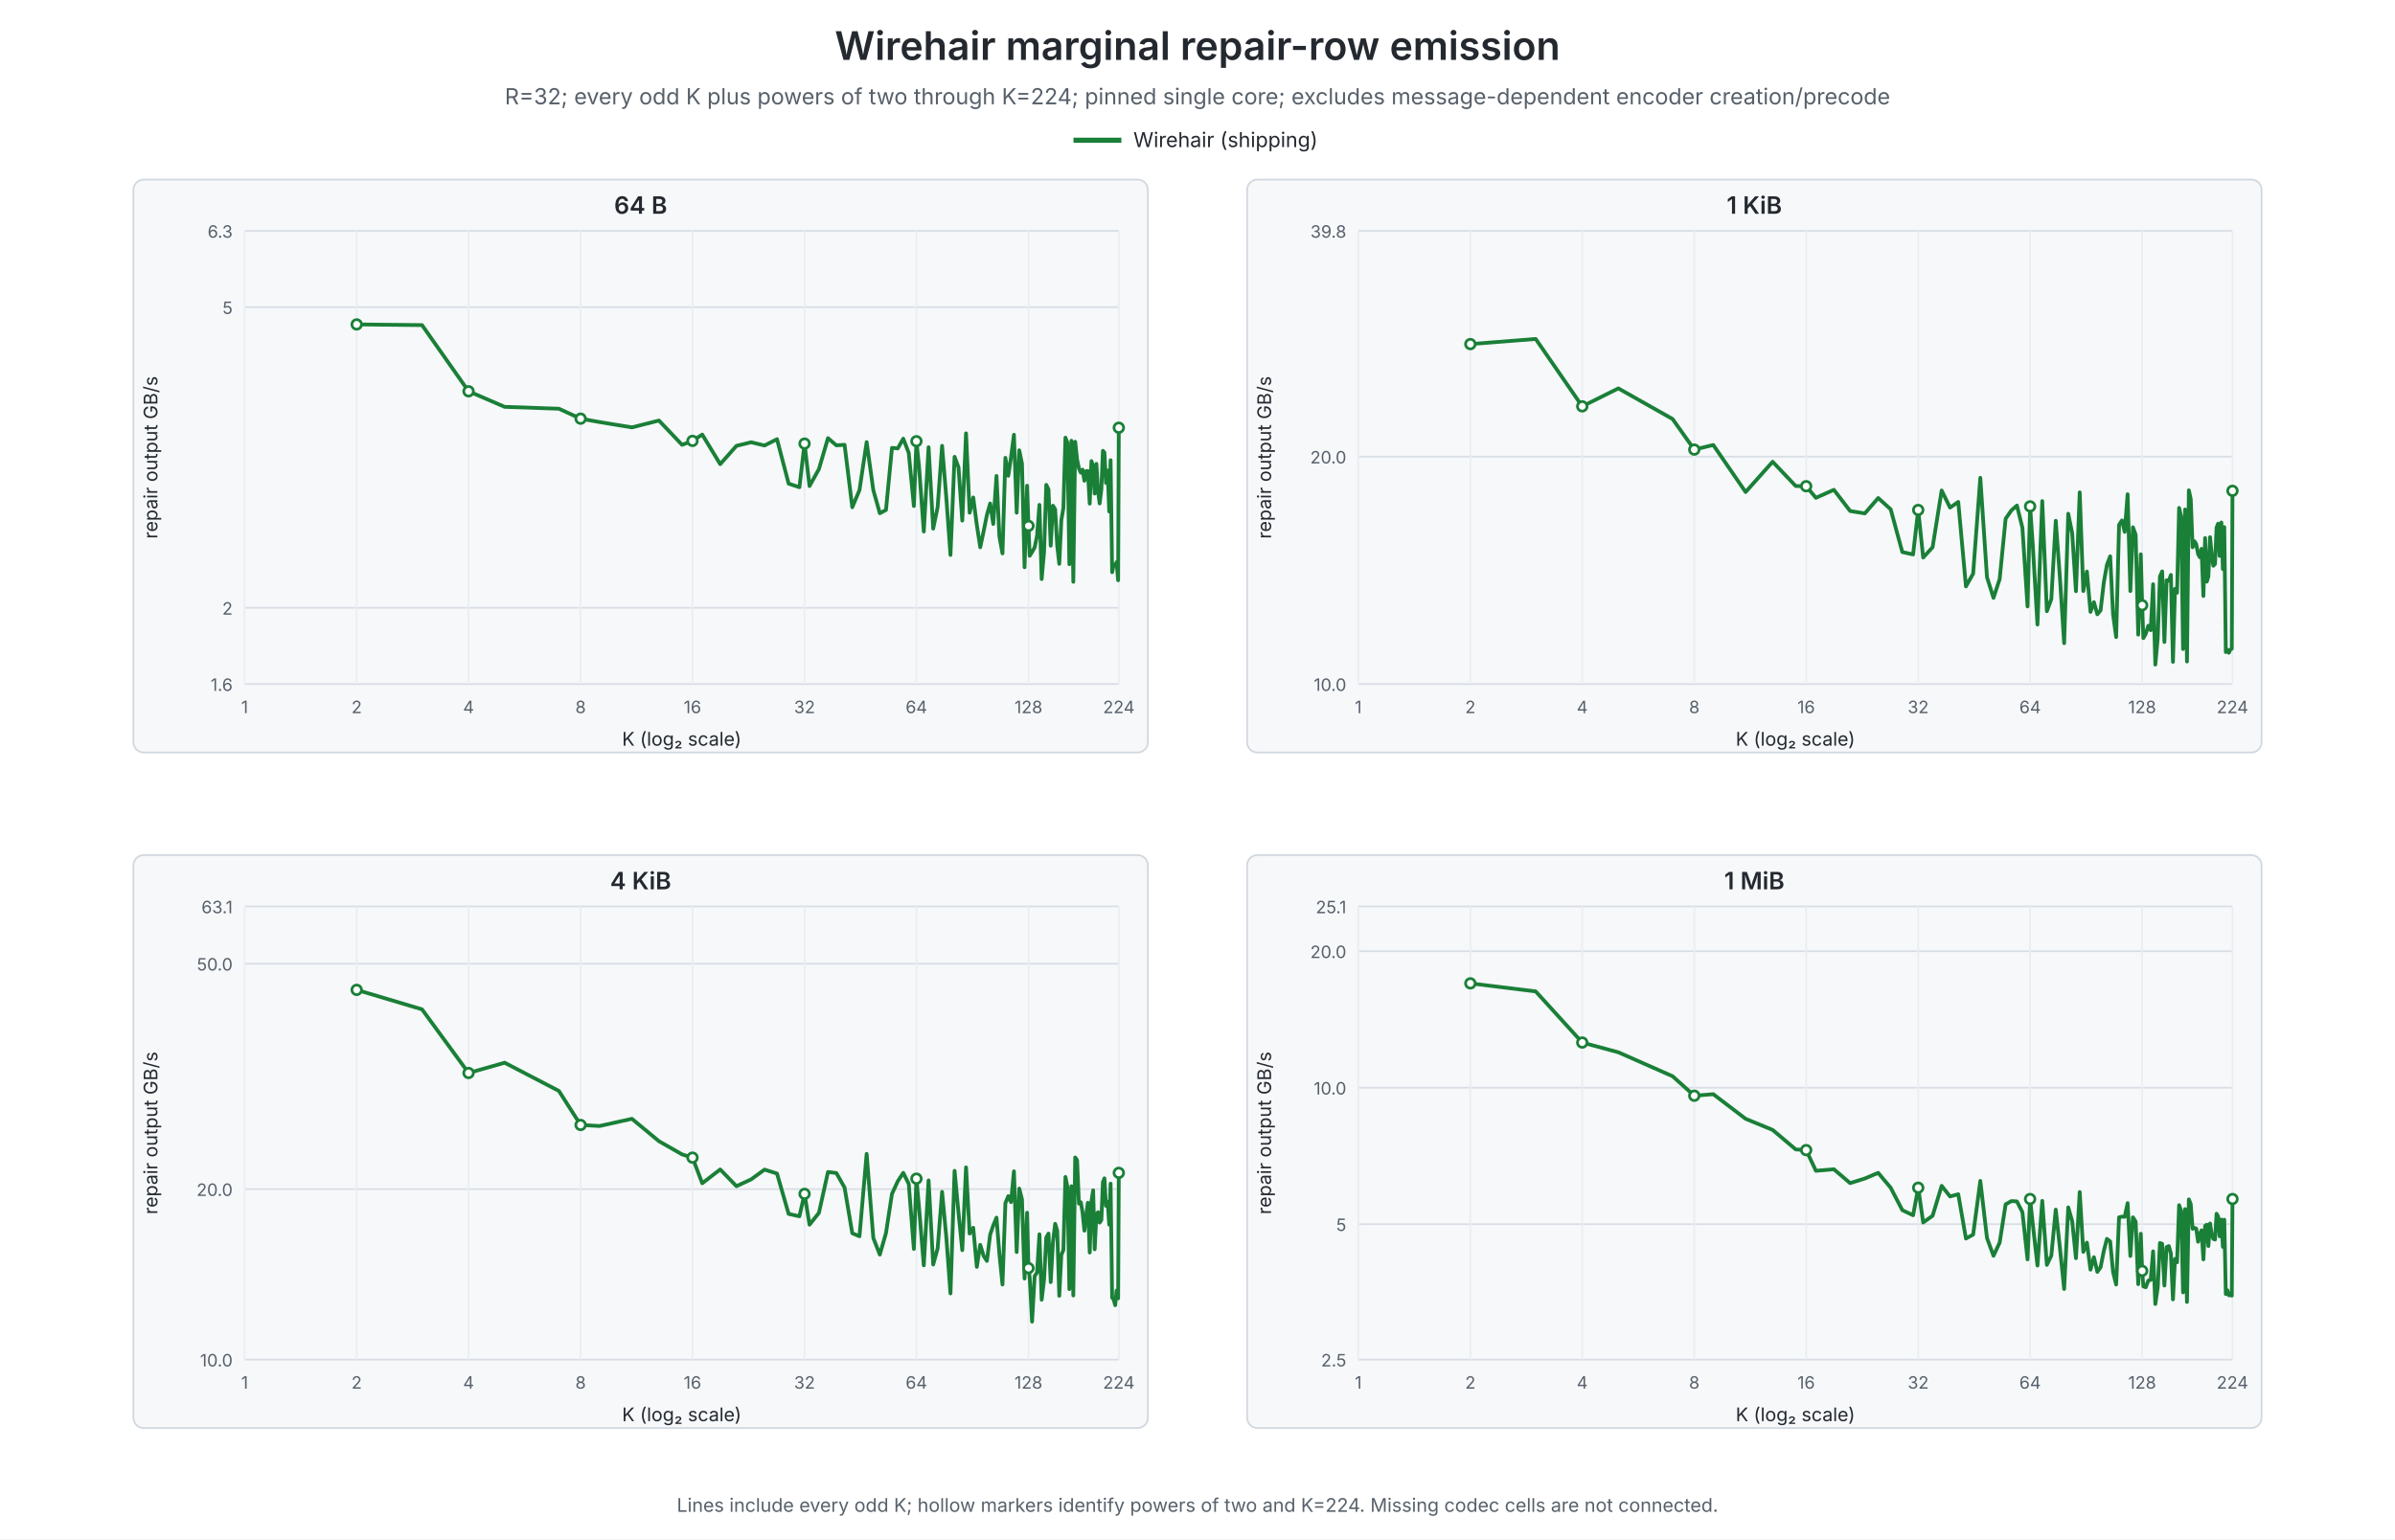
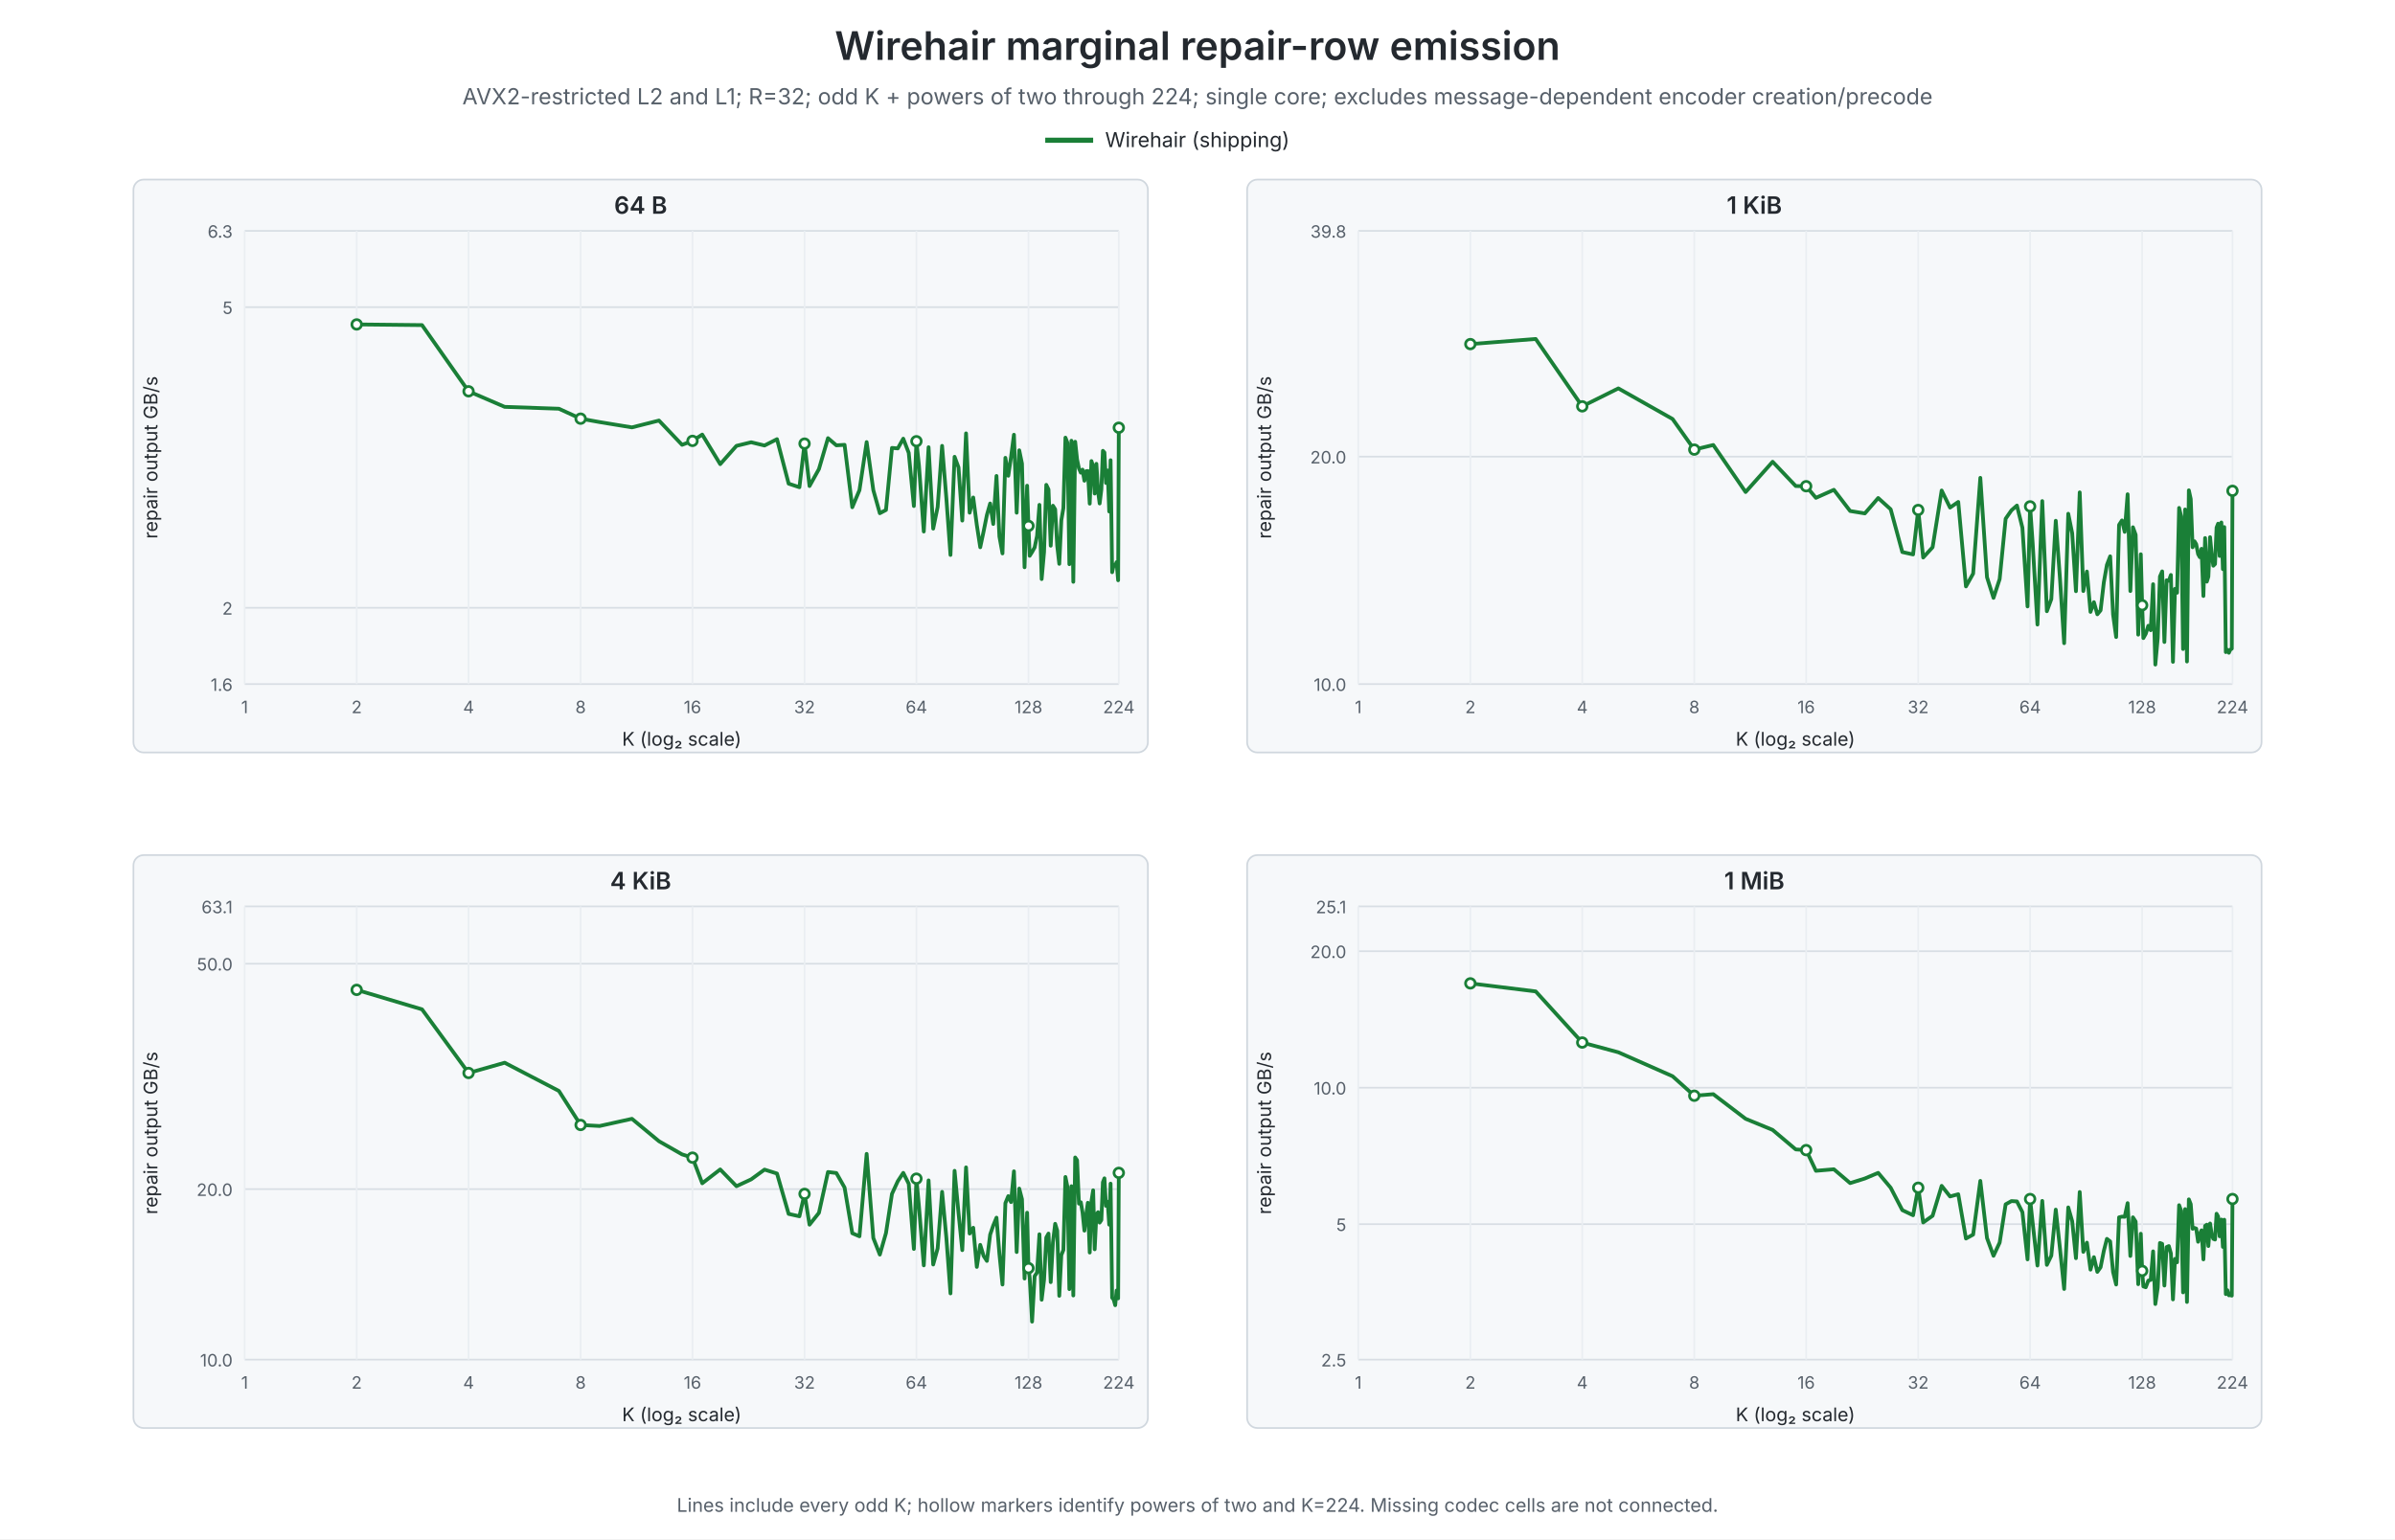
<svg xmlns="http://www.w3.org/2000/svg" width="1400" height="900" viewBox="0 0 1400 900">
  <rect width="100%" height="100%" fill="#ffffff" />
  <style>text { font-family: -apple-system,BlinkMacSystemFont,"Segoe UI",sans-serif; }</style>
  <text x="700.0" y="35.0" font-size="23" text-anchor="middle" font-weight="600" fill="#24292f">Wirehair marginal repair-row emission</text>
-   <text x="700.0" y="61.0" font-size="13" text-anchor="middle" font-weight="normal" fill="#57606a">R=32; every odd K plus powers of two through K=224; pinned single core; excludes message-dependent encoder creation/precode</text>
-   <line x1="627.5" y1="82" x2="655.5" y2="82" stroke="#1a7f37" stroke-width="3" />
-   <text x="662.5" y="86.0" font-size="12" text-anchor="start" font-weight="normal" fill="#24292f">Wirehair (shipping)</text>
+   <text x="700.0" y="61.0" font-size="13" text-anchor="middle" font-weight="normal" fill="#57606a">AVX2-restricted L2 and L1; R=32; odd K + powers of two through 224; single core; excludes message-dependent encoder creation/precode</text>
+   <line x1="611.0" y1="82" x2="639.0" y2="82" stroke="#1a7f37" stroke-width="3" />
+   <text x="646.0" y="86.0" font-size="12" text-anchor="start" font-weight="normal" fill="#24292f">Wirehair (shipping)</text>
  <rect x="78.0" y="105.0" width="593.0" height="335.0" rx="6" fill="#f6f8fa" stroke="#d0d7de" />
  <text x="374.5" y="125.0" font-size="14" text-anchor="middle" font-weight="600" fill="#24292f">64 B</text>
  <line x1="143.0" y1="400.0" x2="654.0" y2="400.0" stroke="#d8dee4" stroke-width="1" />
  <text x="136.0" y="404.0" font-size="10" text-anchor="end" font-weight="normal" fill="#57606a">1.6</text>
  <line x1="143.0" y1="355.4" x2="654.0" y2="355.4" stroke="#d8dee4" stroke-width="1" />
  <text x="136.0" y="359.4" font-size="10" text-anchor="end" font-weight="normal" fill="#57606a">2</text>
  <line x1="143.0" y1="179.6" x2="654.0" y2="179.6" stroke="#d8dee4" stroke-width="1" />
  <text x="136.0" y="183.6" font-size="10" text-anchor="end" font-weight="normal" fill="#57606a">5</text>
  <line x1="143.0" y1="135.0" x2="654.0" y2="135.0" stroke="#d8dee4" stroke-width="1" />
  <text x="136.0" y="139.0" font-size="10" text-anchor="end" font-weight="normal" fill="#57606a">6.3</text>
  <line x1="143.0" y1="135.0" x2="143.0" y2="400.0" stroke="#eaeef2" stroke-width="1" />
  <text x="143.0" y="417.0" font-size="10" text-anchor="middle" font-weight="normal" fill="#57606a">1</text>
  <line x1="208.5" y1="135.0" x2="208.5" y2="400.0" stroke="#eaeef2" stroke-width="1" />
  <text x="208.5" y="417.0" font-size="10" text-anchor="middle" font-weight="normal" fill="#57606a">2</text>
  <line x1="273.9" y1="135.0" x2="273.9" y2="400.0" stroke="#eaeef2" stroke-width="1" />
  <text x="273.9" y="417.0" font-size="10" text-anchor="middle" font-weight="normal" fill="#57606a">4</text>
  <line x1="339.4" y1="135.0" x2="339.4" y2="400.0" stroke="#eaeef2" stroke-width="1" />
  <text x="339.4" y="417.0" font-size="10" text-anchor="middle" font-weight="normal" fill="#57606a">8</text>
  <line x1="404.8" y1="135.0" x2="404.8" y2="400.0" stroke="#eaeef2" stroke-width="1" />
  <text x="404.8" y="417.0" font-size="10" text-anchor="middle" font-weight="normal" fill="#57606a">16</text>
  <line x1="470.3" y1="135.0" x2="470.3" y2="400.0" stroke="#eaeef2" stroke-width="1" />
  <text x="470.3" y="417.0" font-size="10" text-anchor="middle" font-weight="normal" fill="#57606a">32</text>
  <line x1="535.7" y1="135.0" x2="535.7" y2="400.0" stroke="#eaeef2" stroke-width="1" />
  <text x="535.7" y="417.0" font-size="10" text-anchor="middle" font-weight="normal" fill="#57606a">64</text>
  <line x1="601.2" y1="135.0" x2="601.2" y2="400.0" stroke="#eaeef2" stroke-width="1" />
  <text x="601.2" y="417.0" font-size="10" text-anchor="middle" font-weight="normal" fill="#57606a">128</text>
  <line x1="654.0" y1="135.0" x2="654.0" y2="400.0" stroke="#eaeef2" stroke-width="1" />
  <text x="654.0" y="417.0" font-size="10" text-anchor="middle" font-weight="normal" fill="#57606a">224</text>
  <polyline points="208.5,189.7 246.7,190.1 273.9,228.8 295.0,237.9 326.7,239.0 339.4,244.8 350.5,246.8 369.4,249.9 385.2,245.9 398.7,260.1 404.8,257.8 410.5,254.1 421.0,271.4 430.5,260.7 439.1,258.6 446.9,260.5 454.2,256.8 461.0,282.8 467.3,284.9 470.3,259.4 473.2,284.2 478.7,274.3 484.0,256.2 488.9,260.4 493.7,260.1 498.2,296.6 502.4,286.6 506.6,258.5 510.5,286.6 514.3,300.1 517.9,298.2 521.4,261.9 524.8,262.2 528.0,256.5 531.2,264.8 534.2,295.9 535.7,258.0 537.2,272.5 540.0,310.8 542.8,261.5 545.5,309.1 548.1,296.5 550.7,260.7 553.2,291.4 555.6,324.5 558.0,267.1 560.3,273.3 562.5,304.4 564.7,253.4 566.8,299.8 568.9,290.9 571.0,307.0 573.0,320.0 575.0,310.6 576.9,301.1 578.8,294.4 580.6,306.4 582.5,278.3 584.2,313.7 586.0,323.6 587.7,267.7 589.4,278.2 591.0,267.3 592.7,254.2 594.3,299.8 595.8,263.3 597.4,271.1 598.9,331.7 600.4,284.0 601.2,307.5 601.9,325.0 603.3,322.8 604.8,320.1 606.2,313.4 607.6,295.2 608.9,338.6 610.3,322.8 611.6,283.5 612.9,286.2 614.2,319.1 615.5,295.7 616.8,297.8 618.0,319.1 619.2,329.7 620.4,304.2 621.6,297.1 622.8,255.9 624.0,259.0 625.1,329.9 626.3,257.7 627.4,340.2 628.5,258.3 629.6,268.6 630.7,273.9 631.8,276.4 632.8,274.6 633.9,281.1 634.9,275.5 635.9,275.4 637.0,294.5 638.0,269.6 639.0,272.6 639.9,288.6 640.9,271.2 641.9,287.5 642.8,294.4 643.8,286.2 644.7,263.6 645.6,264.6 646.5,282.4 647.5,275.1 648.4,299.1 649.2,269.1 650.1,334.6 651.0,330.2 651.9,330.8 652.7,328.7 653.6,339.3 654.0,250.1" fill="none" stroke="#1a7f37" stroke-width="2.2" stroke-linejoin="round" stroke-linecap="round" />
  <circle cx="208.5" cy="189.7" r="2.8" fill="#fff" stroke="#1a7f37" stroke-width="1.6" />
  <circle cx="273.9" cy="228.8" r="2.8" fill="#fff" stroke="#1a7f37" stroke-width="1.6" />
  <circle cx="339.4" cy="244.8" r="2.8" fill="#fff" stroke="#1a7f37" stroke-width="1.6" />
  <circle cx="404.8" cy="257.8" r="2.8" fill="#fff" stroke="#1a7f37" stroke-width="1.6" />
  <circle cx="470.3" cy="259.4" r="2.8" fill="#fff" stroke="#1a7f37" stroke-width="1.6" />
  <circle cx="535.7" cy="258.0" r="2.8" fill="#fff" stroke="#1a7f37" stroke-width="1.6" />
  <circle cx="601.2" cy="307.5" r="2.8" fill="#fff" stroke="#1a7f37" stroke-width="1.6" />
  <circle cx="654.0" cy="250.1" r="2.8" fill="#fff" stroke="#1a7f37" stroke-width="1.6" />
  <text x="398.5" y="436.0" font-size="11" text-anchor="middle" font-weight="normal" fill="#24292f">K (log₂ scale)</text>
  <text x="92.0" y="267.5" font-size="11" text-anchor="middle" font-weight="normal" fill="#24292f" transform="rotate(-90 92.0 267.5)">repair output GB/s</text>
  <rect x="729.0" y="105.0" width="593.0" height="335.0" rx="6" fill="#f6f8fa" stroke="#d0d7de" />
  <text x="1025.5" y="125.0" font-size="14" text-anchor="middle" font-weight="600" fill="#24292f">1 KiB</text>
  <line x1="794.0" y1="400.0" x2="1305.0" y2="400.0" stroke="#d8dee4" stroke-width="1" />
  <text x="787.0" y="404.0" font-size="10" text-anchor="end" font-weight="normal" fill="#57606a">10.0</text>
  <line x1="794.0" y1="267.0" x2="1305.0" y2="267.0" stroke="#d8dee4" stroke-width="1" />
  <text x="787.0" y="271.0" font-size="10" text-anchor="end" font-weight="normal" fill="#57606a">20.0</text>
  <line x1="794.0" y1="135.0" x2="1305.0" y2="135.0" stroke="#d8dee4" stroke-width="1" />
  <text x="787.0" y="139.0" font-size="10" text-anchor="end" font-weight="normal" fill="#57606a">39.8</text>
  <line x1="794.0" y1="135.0" x2="794.0" y2="400.0" stroke="#eaeef2" stroke-width="1" />
  <text x="794.0" y="417.0" font-size="10" text-anchor="middle" font-weight="normal" fill="#57606a">1</text>
  <line x1="859.5" y1="135.0" x2="859.5" y2="400.0" stroke="#eaeef2" stroke-width="1" />
  <text x="859.5" y="417.0" font-size="10" text-anchor="middle" font-weight="normal" fill="#57606a">2</text>
  <line x1="924.9" y1="135.0" x2="924.9" y2="400.0" stroke="#eaeef2" stroke-width="1" />
  <text x="924.9" y="417.0" font-size="10" text-anchor="middle" font-weight="normal" fill="#57606a">4</text>
  <line x1="990.4" y1="135.0" x2="990.4" y2="400.0" stroke="#eaeef2" stroke-width="1" />
  <text x="990.4" y="417.0" font-size="10" text-anchor="middle" font-weight="normal" fill="#57606a">8</text>
  <line x1="1055.8" y1="135.0" x2="1055.8" y2="400.0" stroke="#eaeef2" stroke-width="1" />
  <text x="1055.8" y="417.0" font-size="10" text-anchor="middle" font-weight="normal" fill="#57606a">16</text>
  <line x1="1121.3" y1="135.0" x2="1121.3" y2="400.0" stroke="#eaeef2" stroke-width="1" />
  <text x="1121.3" y="417.0" font-size="10" text-anchor="middle" font-weight="normal" fill="#57606a">32</text>
  <line x1="1186.7" y1="135.0" x2="1186.7" y2="400.0" stroke="#eaeef2" stroke-width="1" />
  <text x="1186.7" y="417.0" font-size="10" text-anchor="middle" font-weight="normal" fill="#57606a">64</text>
  <line x1="1252.2" y1="135.0" x2="1252.2" y2="400.0" stroke="#eaeef2" stroke-width="1" />
  <text x="1252.2" y="417.0" font-size="10" text-anchor="middle" font-weight="normal" fill="#57606a">128</text>
  <line x1="1305.0" y1="135.0" x2="1305.0" y2="400.0" stroke="#eaeef2" stroke-width="1" />
  <text x="1305.0" y="417.0" font-size="10" text-anchor="middle" font-weight="normal" fill="#57606a">224</text>
  <polyline points="859.5,201.2 897.7,198.2 924.9,237.6 946.0,227.1 977.7,245.0 990.4,262.9 1001.5,260.2 1020.4,287.7 1036.2,270.0 1049.7,284.2 1055.8,284.3 1061.5,291.1 1072.0,286.4 1081.5,298.8 1090.1,300.2 1097.9,291.2 1105.2,297.8 1112.0,322.8 1118.3,324.2 1121.3,298.2 1124.2,326.0 1129.7,320.0 1135.0,286.8 1139.9,296.8 1144.7,293.5 1149.2,342.9 1153.4,335.4 1157.6,279.4 1161.5,337.5 1165.3,349.6 1168.9,338.6 1172.4,303.3 1175.8,298.4 1179.0,295.6 1182.2,308.6 1185.2,354.6 1186.7,296.1 1188.2,317.7 1191.0,365.2 1193.8,293.0 1196.5,357.4 1199.1,350.3 1201.7,304.5 1204.2,338.8 1206.6,376.1 1209.0,300.4 1211.3,311.8 1213.5,345.7 1215.7,287.9 1217.8,345.6 1219.9,334.2 1222.0,357.8 1224.0,352.1 1226.0,359.2 1227.9,356.9 1229.8,340.5 1231.6,330.3 1233.5,325.3 1235.2,359.3 1237.0,372.5 1238.7,306.9 1240.4,304.3 1242.0,311.0 1243.7,289.0 1245.3,345.6 1246.8,308.3 1248.4,312.7 1249.9,371.1 1251.4,324.1 1252.2,353.9 1252.9,373.1 1254.3,370.6 1255.8,365.9 1257.2,368.5 1258.6,341.6 1259.9,388.6 1261.3,373.1 1262.6,337.1 1263.9,334.1 1265.2,375.4 1266.5,339.3 1267.8,339.6 1269.0,336.2 1270.2,387.0 1271.4,344.3 1272.6,346.6 1273.8,297.0 1275.0,302.0 1276.1,379.5 1277.3,297.9 1278.4,386.8 1279.5,286.7 1280.6,291.8 1281.7,320.0 1282.8,316.5 1283.8,318.2 1284.9,324.0 1285.9,325.8 1286.9,320.9 1288.0,348.5 1289.0,314.6 1290.0,340.1 1290.9,337.2 1291.9,314.1 1292.9,324.6 1293.8,330.8 1294.8,329.8 1295.7,308.5 1296.6,306.2 1297.5,325.1 1298.5,305.5 1299.4,332.8 1300.2,308.2 1301.1,381.3 1302.0,379.9 1302.9,381.7 1303.7,379.9 1304.6,379.3 1305.0,287.0" fill="none" stroke="#1a7f37" stroke-width="2.2" stroke-linejoin="round" stroke-linecap="round" />
  <circle cx="859.5" cy="201.2" r="2.8" fill="#fff" stroke="#1a7f37" stroke-width="1.6" />
  <circle cx="924.9" cy="237.6" r="2.8" fill="#fff" stroke="#1a7f37" stroke-width="1.6" />
  <circle cx="990.4" cy="262.9" r="2.8" fill="#fff" stroke="#1a7f37" stroke-width="1.6" />
  <circle cx="1055.8" cy="284.3" r="2.8" fill="#fff" stroke="#1a7f37" stroke-width="1.6" />
  <circle cx="1121.3" cy="298.2" r="2.8" fill="#fff" stroke="#1a7f37" stroke-width="1.6" />
  <circle cx="1186.7" cy="296.1" r="2.8" fill="#fff" stroke="#1a7f37" stroke-width="1.6" />
  <circle cx="1252.2" cy="353.9" r="2.8" fill="#fff" stroke="#1a7f37" stroke-width="1.6" />
  <circle cx="1305.0" cy="287.0" r="2.8" fill="#fff" stroke="#1a7f37" stroke-width="1.6" />
  <text x="1049.5" y="436.0" font-size="11" text-anchor="middle" font-weight="normal" fill="#24292f">K (log₂ scale)</text>
  <text x="743.0" y="267.5" font-size="11" text-anchor="middle" font-weight="normal" fill="#24292f" transform="rotate(-90 743.0 267.5)">repair output GB/s</text>
  <rect x="78.0" y="500.0" width="593.0" height="335.0" rx="6" fill="#f6f8fa" stroke="#d0d7de" />
  <text x="374.5" y="520.0" font-size="14" text-anchor="middle" font-weight="600" fill="#24292f">4 KiB</text>
  <line x1="143.0" y1="795.0" x2="654.0" y2="795.0" stroke="#d8dee4" stroke-width="1" />
  <text x="136.0" y="799.0" font-size="10" text-anchor="end" font-weight="normal" fill="#57606a">10.0</text>
  <line x1="143.0" y1="695.3" x2="654.0" y2="695.3" stroke="#d8dee4" stroke-width="1" />
  <text x="136.0" y="699.3" font-size="10" text-anchor="end" font-weight="normal" fill="#57606a">20.0</text>
  <line x1="143.0" y1="563.5" x2="654.0" y2="563.5" stroke="#d8dee4" stroke-width="1" />
  <text x="136.0" y="567.5" font-size="10" text-anchor="end" font-weight="normal" fill="#57606a">50.0</text>
  <line x1="143.0" y1="530.0" x2="654.0" y2="530.0" stroke="#d8dee4" stroke-width="1" />
  <text x="136.0" y="534.0" font-size="10" text-anchor="end" font-weight="normal" fill="#57606a">63.1</text>
  <line x1="143.0" y1="530.0" x2="143.0" y2="795.0" stroke="#eaeef2" stroke-width="1" />
  <text x="143.0" y="812.0" font-size="10" text-anchor="middle" font-weight="normal" fill="#57606a">1</text>
  <line x1="208.5" y1="530.0" x2="208.5" y2="795.0" stroke="#eaeef2" stroke-width="1" />
  <text x="208.5" y="812.0" font-size="10" text-anchor="middle" font-weight="normal" fill="#57606a">2</text>
  <line x1="273.9" y1="530.0" x2="273.9" y2="795.0" stroke="#eaeef2" stroke-width="1" />
  <text x="273.9" y="812.0" font-size="10" text-anchor="middle" font-weight="normal" fill="#57606a">4</text>
  <line x1="339.4" y1="530.0" x2="339.4" y2="795.0" stroke="#eaeef2" stroke-width="1" />
  <text x="339.4" y="812.0" font-size="10" text-anchor="middle" font-weight="normal" fill="#57606a">8</text>
  <line x1="404.8" y1="530.0" x2="404.8" y2="795.0" stroke="#eaeef2" stroke-width="1" />
  <text x="404.8" y="812.0" font-size="10" text-anchor="middle" font-weight="normal" fill="#57606a">16</text>
  <line x1="470.3" y1="530.0" x2="470.3" y2="795.0" stroke="#eaeef2" stroke-width="1" />
  <text x="470.3" y="812.0" font-size="10" text-anchor="middle" font-weight="normal" fill="#57606a">32</text>
  <line x1="535.7" y1="530.0" x2="535.7" y2="795.0" stroke="#eaeef2" stroke-width="1" />
  <text x="535.7" y="812.0" font-size="10" text-anchor="middle" font-weight="normal" fill="#57606a">64</text>
  <line x1="601.2" y1="530.0" x2="601.2" y2="795.0" stroke="#eaeef2" stroke-width="1" />
  <text x="601.2" y="812.0" font-size="10" text-anchor="middle" font-weight="normal" fill="#57606a">128</text>
  <line x1="654.0" y1="530.0" x2="654.0" y2="795.0" stroke="#eaeef2" stroke-width="1" />
  <text x="654.0" y="812.0" font-size="10" text-anchor="middle" font-weight="normal" fill="#57606a">224</text>
  <polyline points="208.5,578.8 246.7,590.2 273.9,627.4 295.0,621.4 326.7,637.9 339.4,657.8 350.5,658.4 369.4,654.2 385.2,667.3 398.7,675.0 404.8,676.9 410.5,691.9 421.0,683.8 430.5,693.6 439.1,689.6 446.9,683.9 454.2,686.2 461.0,709.8 467.3,711.2 470.3,698.1 473.2,716.1 478.7,709.2 484.0,685.3 488.9,685.9 493.7,694.4 498.2,721.1 502.4,722.9 506.6,674.7 510.5,723.9 514.3,733.6 517.9,721.0 521.4,698.1 524.8,690.7 528.0,685.8 531.2,692.2 534.2,730.3 535.7,689.2 537.2,705.7 540.0,739.9 542.8,690.2 545.5,739.4 548.1,730.0 550.7,696.9 553.2,723.8 555.6,756.3 558.0,684.6 560.3,709.2 562.5,731.0 564.7,682.6 566.8,721.3 568.9,717.9 571.0,740.8 573.0,727.9 575.0,734.4 576.9,737.3 578.8,721.9 580.6,716.6 582.5,712.0 584.2,733.2 586.0,751.1 587.7,703.5 589.4,699.4 591.0,702.9 592.7,684.9 594.3,732.1 595.8,695.0 597.4,701.2 598.9,747.6 600.4,709.1 601.2,741.5 601.9,747.0 603.3,772.8 604.8,746.2 606.2,744.1 607.6,721.7 608.9,760.0 610.3,748.4 611.6,723.6 612.9,721.3 614.2,749.7 615.5,726.4 616.8,715.6 618.0,719.6 619.2,757.7 620.4,733.9 621.6,730.9 622.8,688.2 624.0,694.2 625.1,753.8 626.3,693.6 627.4,757.5 628.5,676.8 629.6,678.4 630.7,703.8 631.8,703.0 632.8,708.9 633.9,719.6 634.9,710.4 635.9,703.3 637.0,732.4 638.0,702.4 639.0,696.0 639.9,730.5 640.9,710.0 641.9,708.8 642.8,714.9 643.8,713.4 644.7,691.3 645.6,689.0 646.5,705.1 647.5,702.7 648.4,716.1 649.2,692.1 650.1,758.8 651.0,759.9 651.9,763.2 652.7,754.6 653.6,759.2 654.0,685.8" fill="none" stroke="#1a7f37" stroke-width="2.2" stroke-linejoin="round" stroke-linecap="round" />
  <circle cx="208.5" cy="578.8" r="2.8" fill="#fff" stroke="#1a7f37" stroke-width="1.6" />
  <circle cx="273.9" cy="627.4" r="2.8" fill="#fff" stroke="#1a7f37" stroke-width="1.6" />
  <circle cx="339.4" cy="657.8" r="2.8" fill="#fff" stroke="#1a7f37" stroke-width="1.6" />
  <circle cx="404.8" cy="676.9" r="2.8" fill="#fff" stroke="#1a7f37" stroke-width="1.6" />
  <circle cx="470.3" cy="698.1" r="2.8" fill="#fff" stroke="#1a7f37" stroke-width="1.6" />
  <circle cx="535.7" cy="689.2" r="2.8" fill="#fff" stroke="#1a7f37" stroke-width="1.6" />
  <circle cx="601.2" cy="741.5" r="2.8" fill="#fff" stroke="#1a7f37" stroke-width="1.6" />
  <circle cx="654.0" cy="685.8" r="2.8" fill="#fff" stroke="#1a7f37" stroke-width="1.6" />
  <text x="398.5" y="831.0" font-size="11" text-anchor="middle" font-weight="normal" fill="#24292f">K (log₂ scale)</text>
  <text x="92.0" y="662.5" font-size="11" text-anchor="middle" font-weight="normal" fill="#24292f" transform="rotate(-90 92.0 662.5)">repair output GB/s</text>
  <rect x="729.0" y="500.0" width="593.0" height="335.0" rx="6" fill="#f6f8fa" stroke="#d0d7de" />
  <text x="1025.5" y="520.0" font-size="14" text-anchor="middle" font-weight="600" fill="#24292f">1 MiB</text>
  <line x1="794.0" y1="795.0" x2="1305.0" y2="795.0" stroke="#d8dee4" stroke-width="1" />
  <text x="787.0" y="799.0" font-size="10" text-anchor="end" font-weight="normal" fill="#57606a">2.5</text>
  <line x1="794.0" y1="715.8" x2="1305.0" y2="715.8" stroke="#d8dee4" stroke-width="1" />
  <text x="787.0" y="719.8" font-size="10" text-anchor="end" font-weight="normal" fill="#57606a">5</text>
  <line x1="794.0" y1="636.0" x2="1305.0" y2="636.0" stroke="#d8dee4" stroke-width="1" />
  <text x="787.0" y="640.0" font-size="10" text-anchor="end" font-weight="normal" fill="#57606a">10.0</text>
  <line x1="794.0" y1="556.2" x2="1305.0" y2="556.2" stroke="#d8dee4" stroke-width="1" />
  <text x="787.0" y="560.2" font-size="10" text-anchor="end" font-weight="normal" fill="#57606a">20.0</text>
  <line x1="794.0" y1="530.0" x2="1305.0" y2="530.0" stroke="#d8dee4" stroke-width="1" />
  <text x="787.0" y="534.0" font-size="10" text-anchor="end" font-weight="normal" fill="#57606a">25.1</text>
  <line x1="794.0" y1="530.0" x2="794.0" y2="795.0" stroke="#eaeef2" stroke-width="1" />
  <text x="794.0" y="812.0" font-size="10" text-anchor="middle" font-weight="normal" fill="#57606a">1</text>
  <line x1="859.5" y1="530.0" x2="859.5" y2="795.0" stroke="#eaeef2" stroke-width="1" />
  <text x="859.5" y="812.0" font-size="10" text-anchor="middle" font-weight="normal" fill="#57606a">2</text>
  <line x1="924.9" y1="530.0" x2="924.9" y2="795.0" stroke="#eaeef2" stroke-width="1" />
  <text x="924.9" y="812.0" font-size="10" text-anchor="middle" font-weight="normal" fill="#57606a">4</text>
  <line x1="990.4" y1="530.0" x2="990.4" y2="795.0" stroke="#eaeef2" stroke-width="1" />
  <text x="990.4" y="812.0" font-size="10" text-anchor="middle" font-weight="normal" fill="#57606a">8</text>
  <line x1="1055.8" y1="530.0" x2="1055.8" y2="795.0" stroke="#eaeef2" stroke-width="1" />
  <text x="1055.8" y="812.0" font-size="10" text-anchor="middle" font-weight="normal" fill="#57606a">16</text>
  <line x1="1121.3" y1="530.0" x2="1121.3" y2="795.0" stroke="#eaeef2" stroke-width="1" />
  <text x="1121.3" y="812.0" font-size="10" text-anchor="middle" font-weight="normal" fill="#57606a">32</text>
  <line x1="1186.7" y1="530.0" x2="1186.7" y2="795.0" stroke="#eaeef2" stroke-width="1" />
  <text x="1186.7" y="812.0" font-size="10" text-anchor="middle" font-weight="normal" fill="#57606a">64</text>
  <line x1="1252.2" y1="530.0" x2="1252.2" y2="795.0" stroke="#eaeef2" stroke-width="1" />
  <text x="1252.2" y="812.0" font-size="10" text-anchor="middle" font-weight="normal" fill="#57606a">128</text>
  <line x1="1305.0" y1="530.0" x2="1305.0" y2="795.0" stroke="#eaeef2" stroke-width="1" />
  <text x="1305.0" y="812.0" font-size="10" text-anchor="middle" font-weight="normal" fill="#57606a">224</text>
  <polyline points="859.5,575.0 897.7,579.7 924.9,609.6 946.0,615.3 977.7,629.3 990.4,640.7 1001.5,639.8 1020.4,654.2 1036.2,660.7 1049.7,672.1 1055.8,672.5 1061.5,684.6 1072.0,683.7 1081.5,691.8 1090.1,689.1 1097.9,685.8 1105.2,694.5 1112.0,707.6 1118.3,710.6 1121.3,694.5 1124.2,714.8 1129.7,710.9 1135.0,693.4 1139.9,699.6 1144.7,698.3 1149.2,724.2 1153.4,721.9 1157.6,690.5 1161.5,723.9 1165.3,734.3 1168.9,726.6 1172.4,704.2 1175.8,702.3 1179.0,702.5 1182.2,708.8 1185.2,736.4 1186.7,701.1 1188.2,715.1 1191.0,740.0 1193.8,702.2 1196.5,739.6 1199.1,734.2 1201.7,707.3 1204.2,730.4 1206.6,753.7 1209.0,706.0 1211.3,714.1 1213.5,735.7 1215.7,697.0 1217.8,732.0 1219.9,726.6 1222.0,742.4 1224.0,735.1 1226.0,743.7 1227.9,741.0 1229.8,731.4 1231.6,724.4 1233.5,725.9 1235.2,743.8 1237.0,751.1 1238.7,711.8 1240.4,711.4 1242.0,711.5 1243.7,703.5 1245.3,734.4 1246.8,711.8 1248.4,714.3 1249.9,750.9 1251.4,721.4 1252.2,743.1 1252.9,752.2 1254.3,752.7 1255.8,748.8 1257.2,748.4 1258.6,731.7 1259.9,762.5 1261.3,752.9 1262.6,726.8 1263.9,727.3 1265.2,751.7 1266.5,729.2 1267.8,728.6 1269.0,732.9 1270.2,759.8 1271.4,736.1 1272.6,738.1 1273.8,704.7 1275.0,708.0 1276.1,755.7 1277.3,707.0 1278.4,761.3 1279.5,701.3 1280.6,704.1 1281.7,718.5 1282.8,718.0 1283.8,718.4 1284.9,726.1 1285.9,721.5 1286.9,719.4 1288.0,736.4 1289.0,716.8 1290.0,716.1 1290.9,728.6 1291.9,715.4 1292.9,722.0 1293.8,724.4 1294.8,724.8 1295.7,709.7 1296.6,711.3 1297.5,722.9 1298.5,713.1 1299.4,729.1 1300.2,713.2 1301.1,756.7 1302.0,754.4 1302.9,757.4 1303.7,757.3 1304.6,757.6 1305.0,701.1" fill="none" stroke="#1a7f37" stroke-width="2.2" stroke-linejoin="round" stroke-linecap="round" />
  <circle cx="859.5" cy="575.0" r="2.8" fill="#fff" stroke="#1a7f37" stroke-width="1.6" />
  <circle cx="924.9" cy="609.6" r="2.8" fill="#fff" stroke="#1a7f37" stroke-width="1.6" />
  <circle cx="990.4" cy="640.7" r="2.8" fill="#fff" stroke="#1a7f37" stroke-width="1.6" />
  <circle cx="1055.8" cy="672.5" r="2.8" fill="#fff" stroke="#1a7f37" stroke-width="1.6" />
  <circle cx="1121.3" cy="694.5" r="2.8" fill="#fff" stroke="#1a7f37" stroke-width="1.6" />
  <circle cx="1186.7" cy="701.1" r="2.8" fill="#fff" stroke="#1a7f37" stroke-width="1.6" />
  <circle cx="1252.2" cy="743.1" r="2.8" fill="#fff" stroke="#1a7f37" stroke-width="1.6" />
  <circle cx="1305.0" cy="701.1" r="2.8" fill="#fff" stroke="#1a7f37" stroke-width="1.6" />
  <text x="1049.5" y="831.0" font-size="11" text-anchor="middle" font-weight="normal" fill="#24292f">K (log₂ scale)</text>
  <text x="743.0" y="662.5" font-size="11" text-anchor="middle" font-weight="normal" fill="#24292f" transform="rotate(-90 743.0 662.5)">repair output GB/s</text>
  <text x="700.0" y="884.0" font-size="11" text-anchor="middle" font-weight="normal" fill="#57606a">Lines include every odd K; hollow markers identify powers of two and K=224. Missing codec cells are not connected.</text>
</svg>
